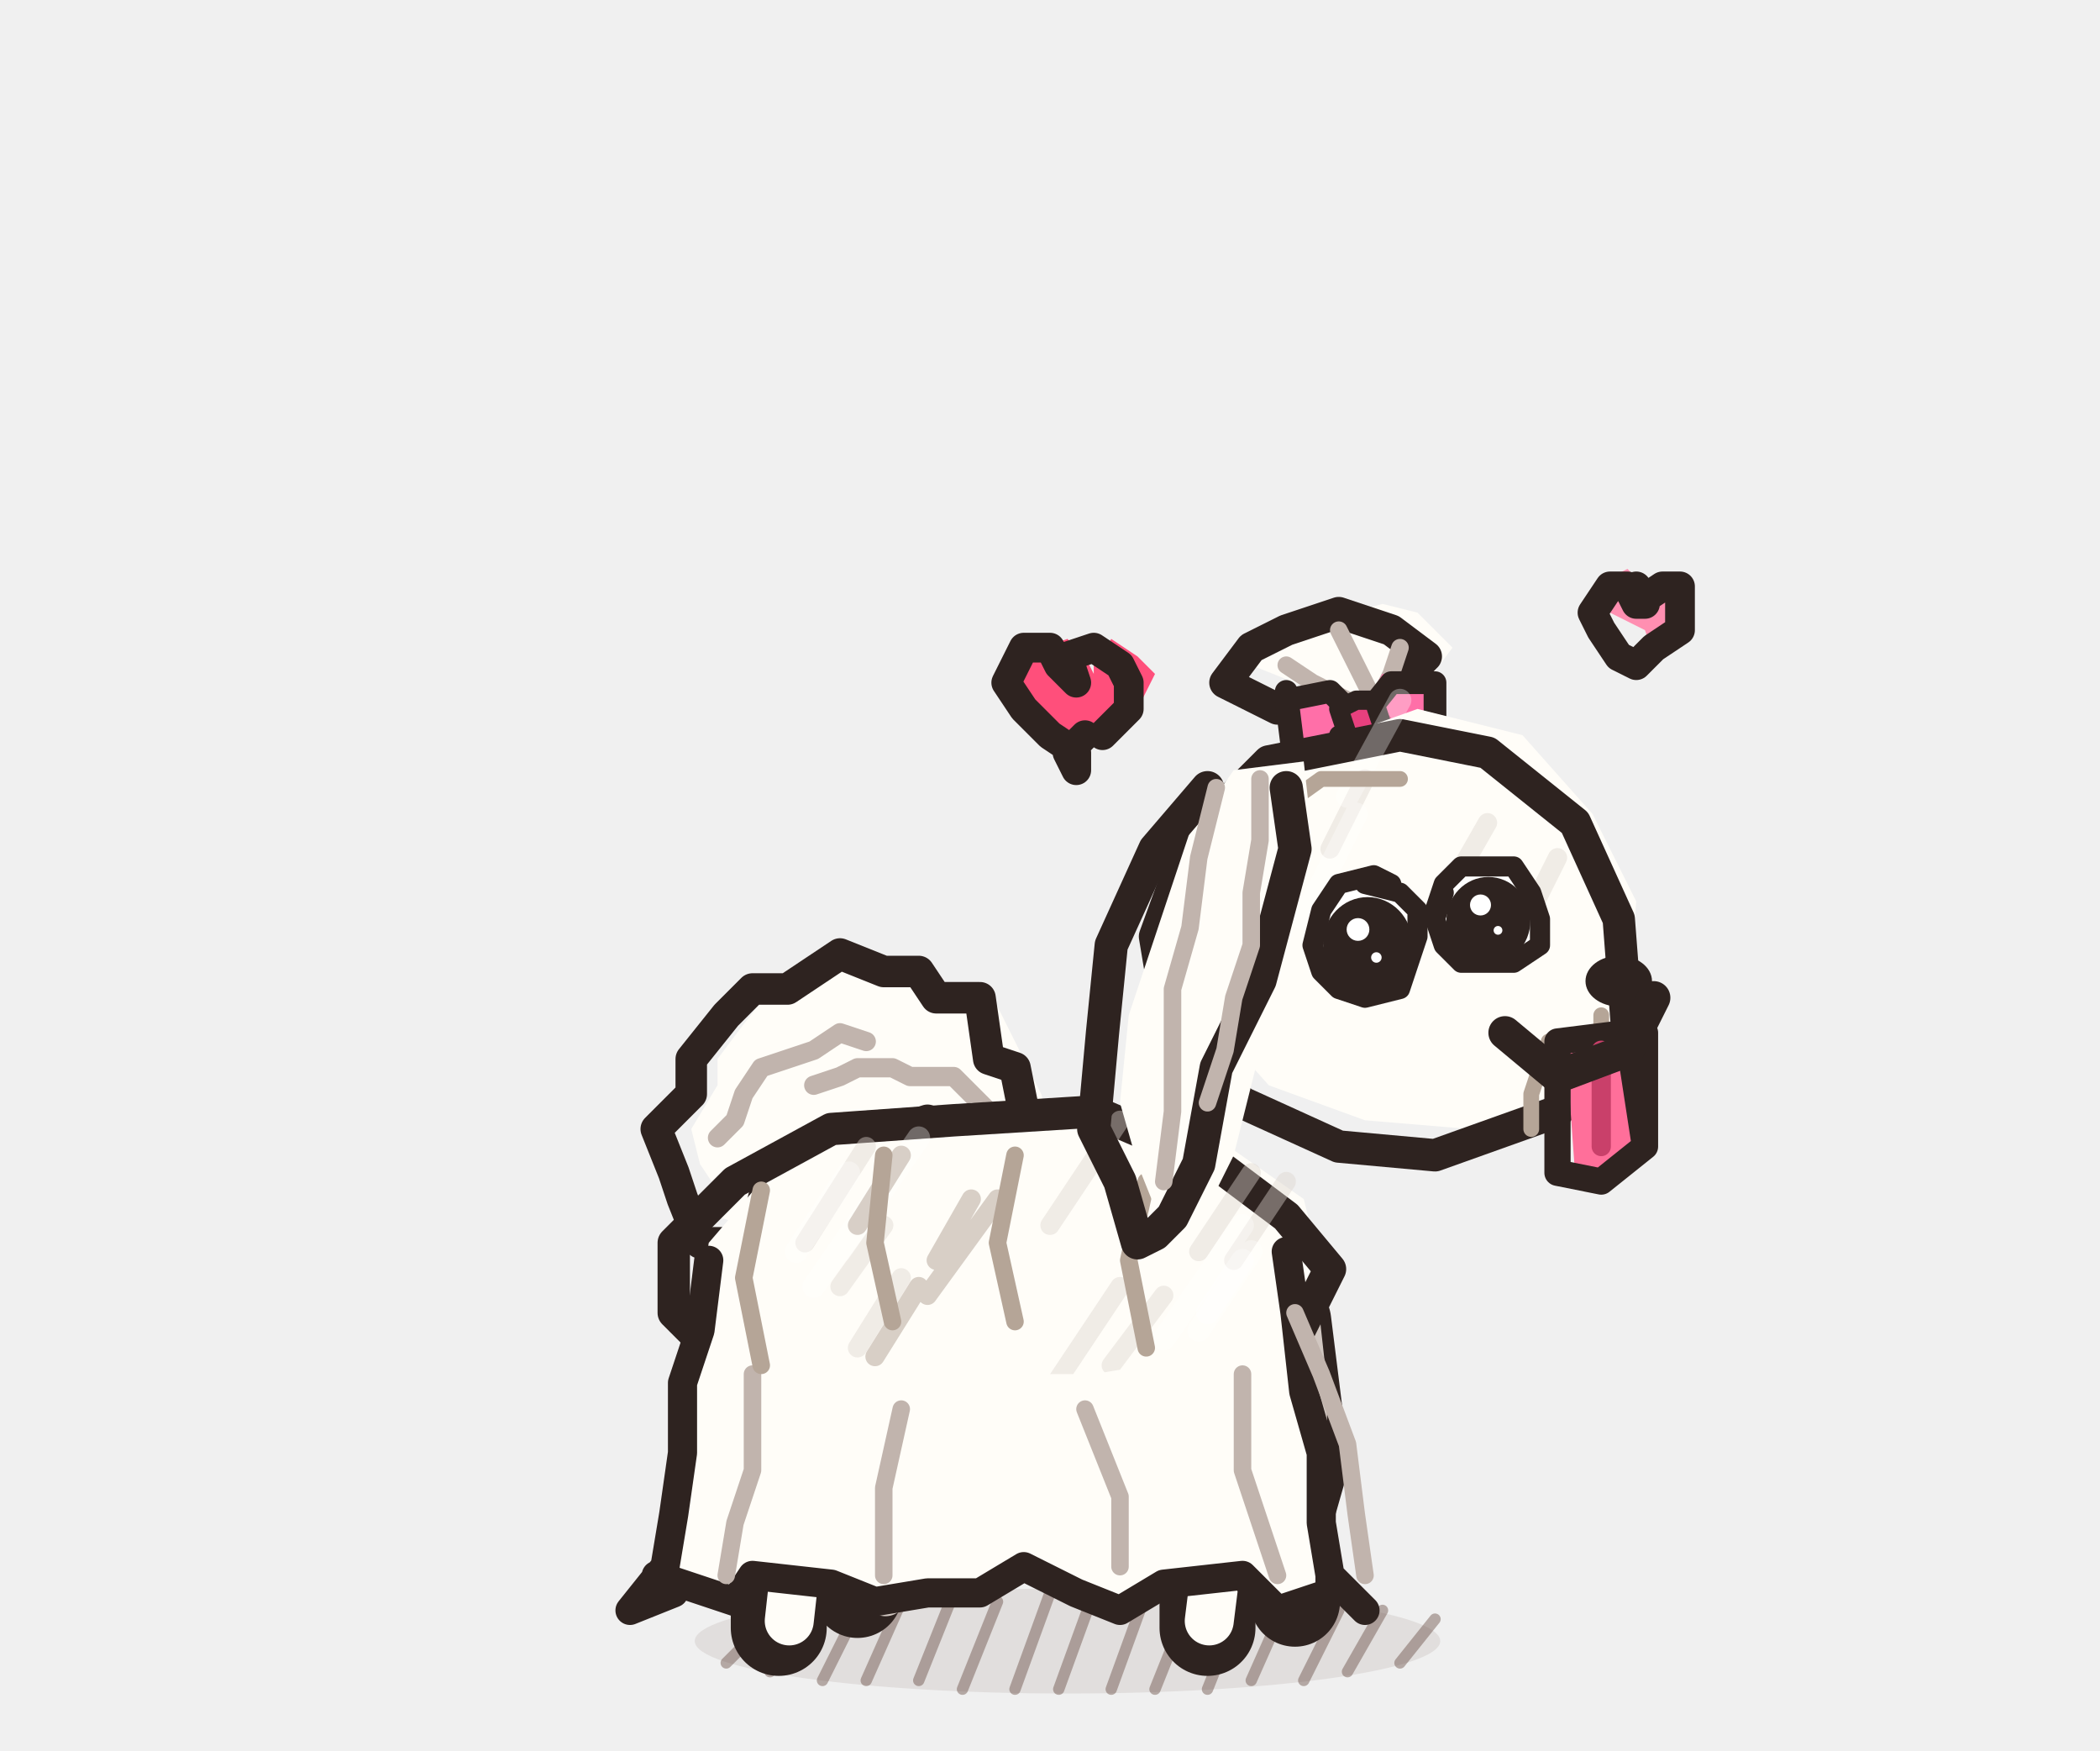
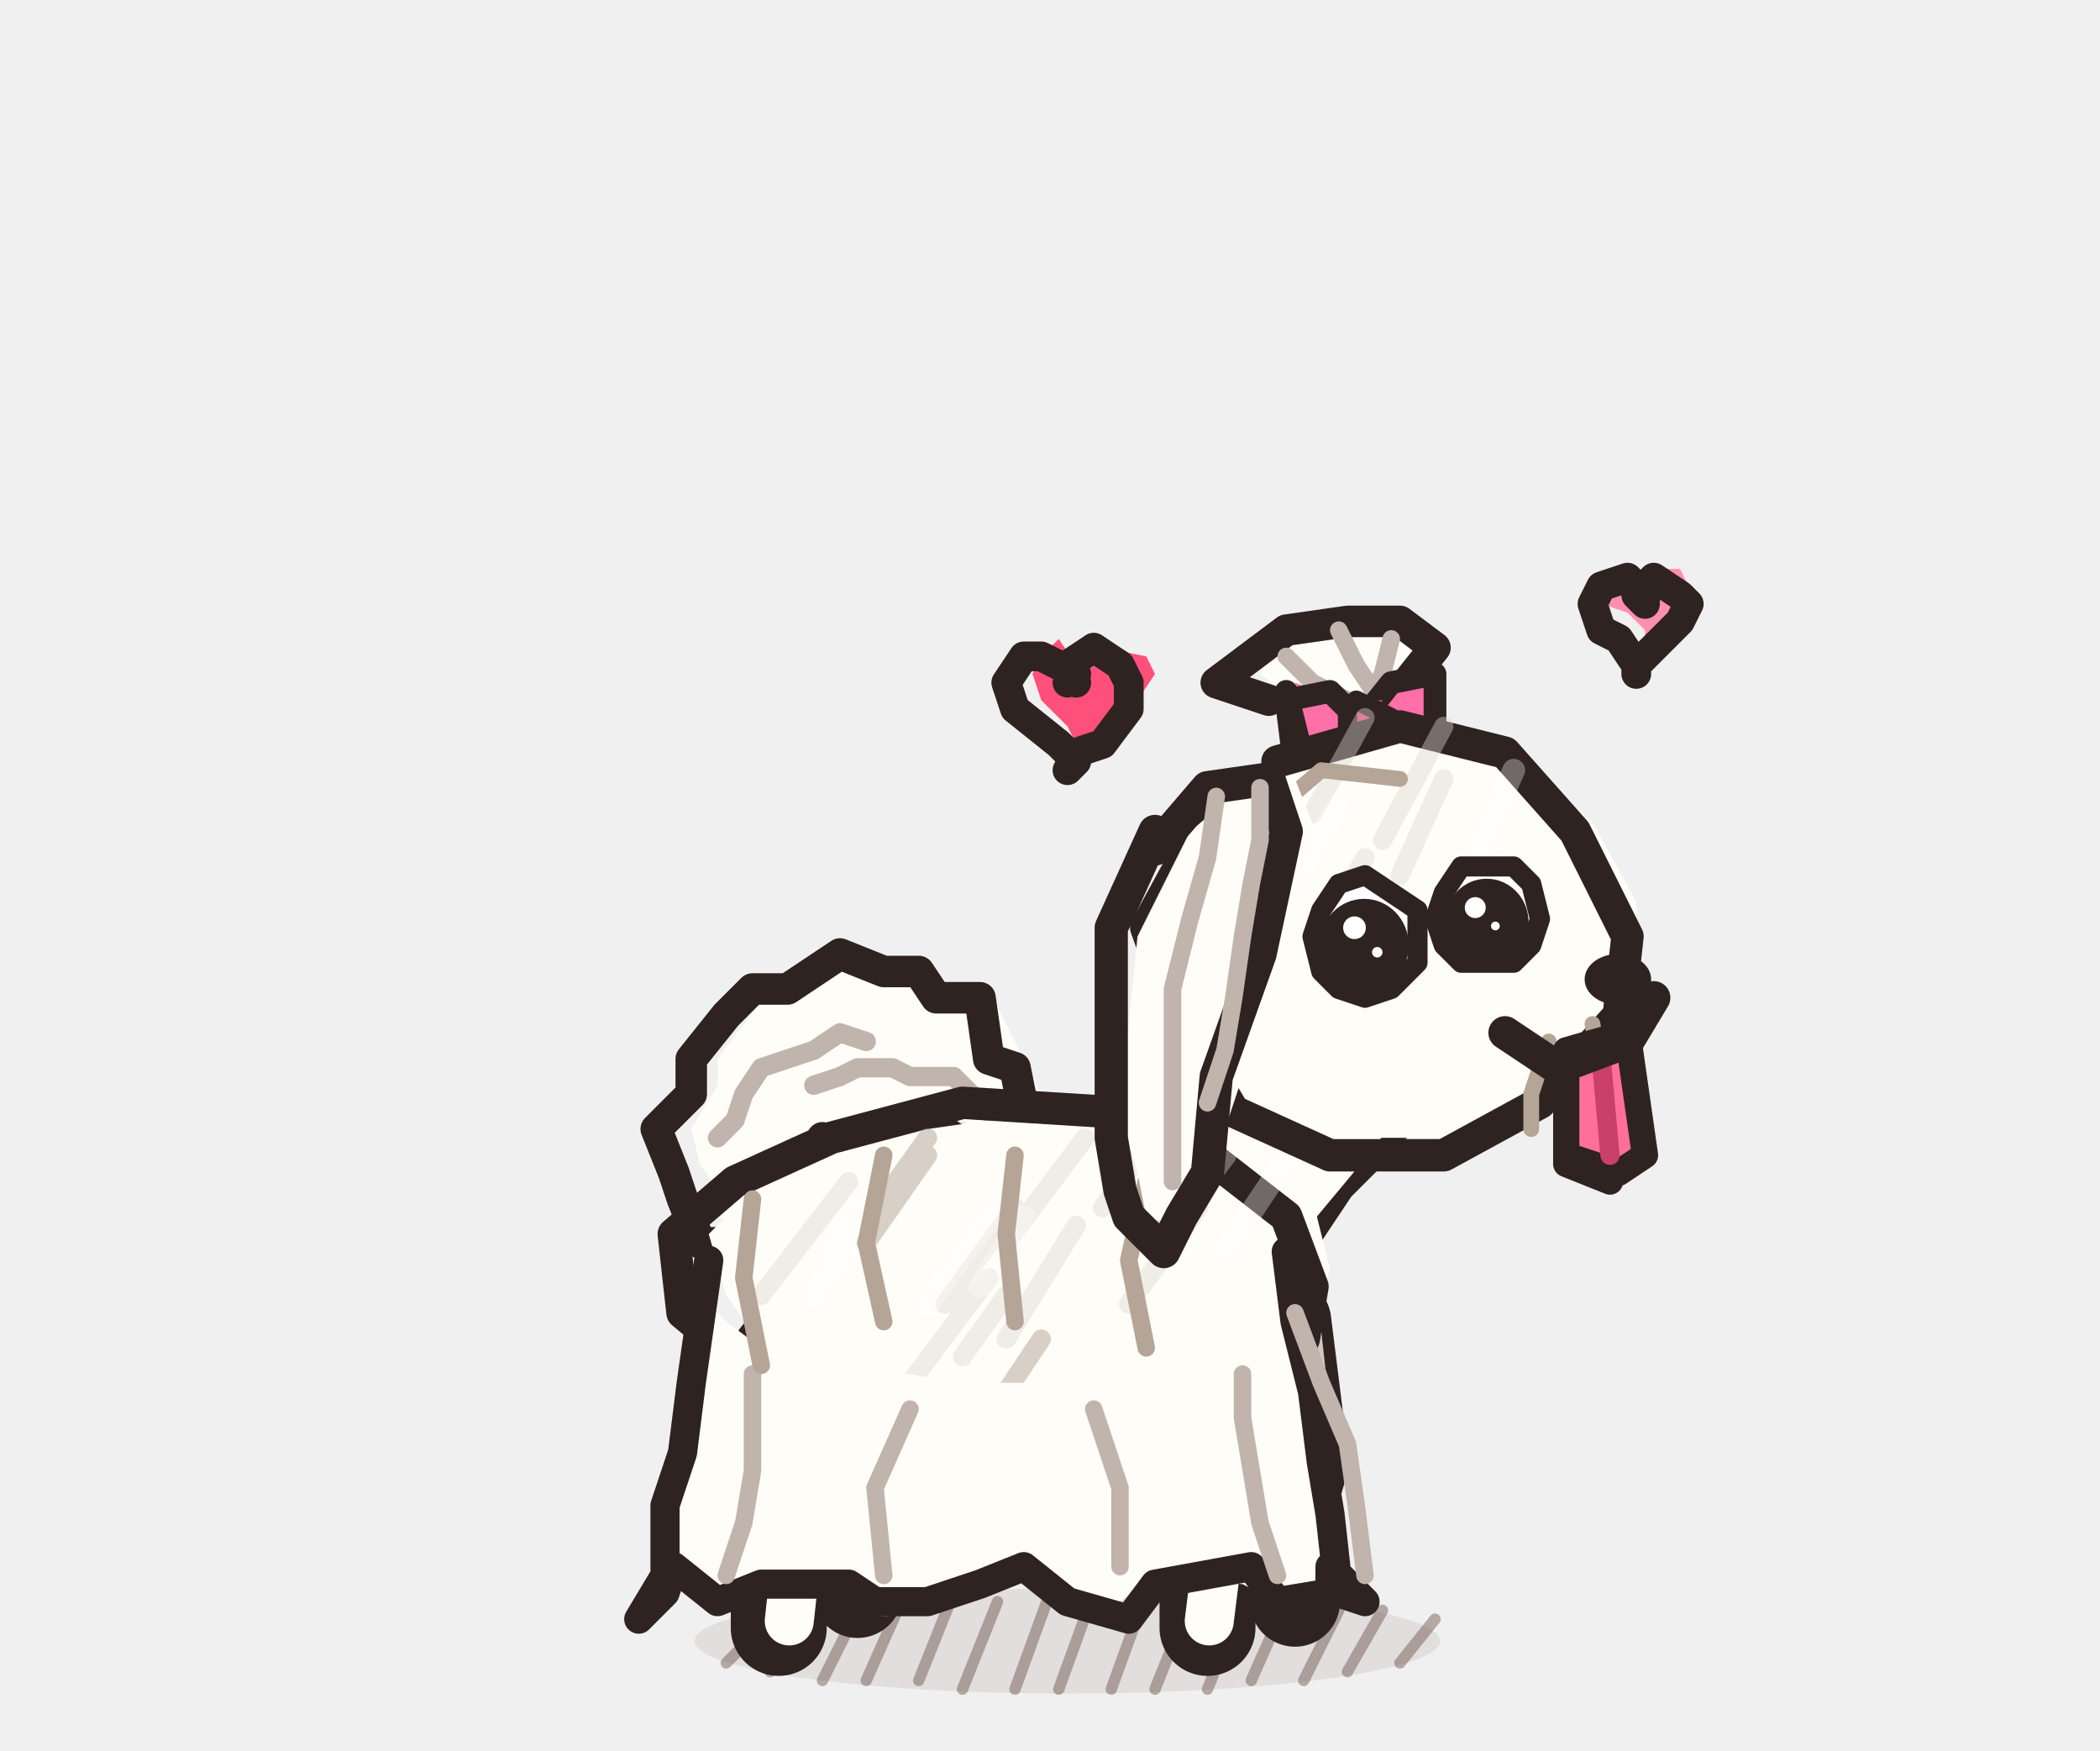
<svg xmlns="http://www.w3.org/2000/svg" width="240" height="200" class="pa-dog pa-pose-happy" viewBox="0 0 240 200" role="img" aria-label="Marshmallow the Maltese, happy">
  <g>
    <ellipse cx="122" cy="187.5" rx="42.6" ry="6" fill="#5B3D32" opacity="0.1" />
    <path d="M83 190l4 -4M88 191l4 -6M94 192l4 -8M99 192l4 -9M105 192l4 -10M110 193l4 -10M116 193l4 -11M121 193l4 -11M127 193l4 -11M132 193l4 -10M138 193l4 -10M143 192l4 -9M149 192l4 -8M154 191l4 -7M160 190l4 -5" stroke="#5B3D32" stroke-width="1.3" stroke-linecap="round" opacity="0.4" fill="none" />
    <g class="pa-d-f0">
      <path d="M88 141L89 137L91 133L92 132L94 133L97 131L98 131L99 133L101 129L100 131L101 128L104 131L107 128L105 127L108 128L110 128L114 130L115 131L116 133L116 136L122 135L120 132L120 129L119 125L117 121L116 119L114 115L108 113L105 111L104 111L97 109L93 112L89 112L85 117L82 121L82 124L79 129L80 133L82 136L82 139Z" fill="#FFFDF8" />
      <path d="M103 129L103 129L106 128L109 130L112 131L112 133L113 134L113 138L119 136L118 133L119 131L117 127L116 122L113 121L112 114L107 114L105 111L101 111L96 109L90 113L86 113L83 116L79 121L79 125L75 129L77 134L78 137L80 142L85 142L87 138L88 134L91 134L91 133L96 132L94 130L97 134L99 130L98 132L99 130L101 132" fill="none" stroke="#2E2320" stroke-width="3.6" stroke-linecap="round" stroke-linejoin="round" />
      <path d="M82 130L84 128L85 125L87 122L90 121L93 120L96 118L99 119" fill="none" stroke="#c1b4ad" stroke-width="2.2" stroke-linecap="round" stroke-linejoin="round" />
      <path d="M93 124L96 123L98 122L102 122L104 123L107 123L109 123L112 126L114 128L116 131" fill="none" stroke="#c1b4ad" stroke-width="2.2" stroke-linecap="round" stroke-linejoin="round" />
      <g class="pa-d-leg pa-d-leg-FH">
        <path d="M98 150L99 158L100 166L100 175L98 182" fill="none" stroke="#2E2320" stroke-width="10.293" stroke-linecap="round" stroke-linejoin="round" />
        <path d="M98 150L100 158L100 167L100 175L100 183" fill="none" stroke="#d1c7c1" stroke-width="4.928" stroke-linecap="round" stroke-linejoin="round" transform="translate(1.2 -0.8)" />
      </g>
      <g class="pa-d-leg pa-d-leg-FF">
        <path d="M147 151L148 159L149 167L147 174L148 183" fill="none" stroke="#2E2320" stroke-width="10.293" stroke-linecap="round" stroke-linejoin="round" />
        <path d="M147 150L148 159L148 167L148 174L147 182" fill="none" stroke="#d1c7c1" stroke-width="4.928" stroke-linecap="round" stroke-linejoin="round" transform="translate(1.2 -0.8)" />
      </g>
      <g class="pa-d-leg pa-d-leg-NH">
        <path d="M89 155L90 163L90 169L89 178L89 186" fill="none" stroke="#2E2320" stroke-width="10.965" stroke-linecap="round" stroke-linejoin="round" />
        <path d="M88 154L90 162L90 169L90 177L89 186" fill="none" stroke="#FFFDF8" stroke-width="5.6" stroke-linecap="round" stroke-linejoin="round" transform="translate(1.2 -0.8)" />
      </g>
      <g class="pa-d-leg pa-d-leg-NF">
        <path d="M136 153L138 162L137 170L138 178L138 186" fill="none" stroke="#2E2320" stroke-width="10.965" stroke-linecap="round" stroke-linejoin="round" />
        <path d="M136 155L138 162L138 169L138 178L137 186" fill="none" stroke="#FFFDF8" stroke-width="5.6" stroke-linecap="round" stroke-linejoin="round" transform="translate(1.2 -0.8)" />
      </g>
-       <path d="M151 145L148 151L140 158L128 161L112 162L98 160L88 155L80 148L81 142L87 135L97 129L111 126L126 128L139 130L149 137Z" fill="#FFFDF8" />
-       <path d="M138 160L125 162L109 163L96 161L84 157L77 150L77 142L84 135L95 129L109 128L125 127L139 133L147 139L152 145L148 153" fill="none" stroke="#2E2320" stroke-width="3.7" stroke-linecap="round" stroke-linejoin="round" />
-       <path d="M127 156L133 148M92 142L99 131M98 154L103 146M120 140L128 128M96 147L101 140M120 159L128 147M137 143L143 134M141 144L147 135" stroke="#dbd3cc" stroke-width="2.2" stroke-linecap="round" opacity=".42" />
-       <path d="M91 143L97 134M138 150L142 144M96 143L105 130M93 147L102 134" stroke="#fff" stroke-width="2.6" stroke-linecap="round" opacity=".32" />
-       <path d="M98 140L103 132M106 148L114 137M107 144L111 137M100 155L105 147" stroke="#a18e81" stroke-width="2.2" stroke-linecap="round" opacity=".42" />
-       <path d="M133 153L142 140M137 152L143 143M131 136L138 126" stroke="#fff" stroke-width="2.6" stroke-linecap="round" opacity=".32" />
-       <path d="M148 143L149 146L148 148L146 150L142 152L137 155L131 156L125 157L117 157L109 157L103 157L96 156L91 155L86 153L84 151L80 147L79 146L80 144L79 156L76 168L77 181L73 185L76 180L76 181L84 184L86 180L97 181L100 183L111 182L117 180L127 184L133 180L143 180L146 183L152 182L152 181L155 183L152 181L150 168L149 157Z" fill="#FFFDF8" />
-       <path d="M147 143L148 150L149 159L151 166L151 174L152 180L156 184L152 180L152 182L146 184L142 180L133 181L128 184L123 182L117 179L112 182L106 182L100 183L95 181L86 180L84 183L75 180L77 182L72 184L76 179L77 173L78 166L78 158L80 152L81 144" fill="none" stroke="#2E2320" stroke-width="3.33" stroke-linecap="round" stroke-linejoin="round" />
-       <path d="M148 150L151 157L154 165L155 173L156 180" fill="none" stroke="#c1b4ad" stroke-width="2" stroke-linecap="round" stroke-linejoin="round" />
-       <path d="M142 157L142 163L142 168L144 174L146 180" fill="none" stroke="#c1b4ad" stroke-width="2" stroke-linecap="round" stroke-linejoin="round" />
-       <path d="M124 161L128 171L128 179" fill="none" stroke="#c1b4ad" stroke-width="2" stroke-linecap="round" stroke-linejoin="round" />
-       <path d="M103 161L101 170L101 180" fill="none" stroke="#c1b4ad" stroke-width="2" stroke-linecap="round" stroke-linejoin="round" />
-       <path d="M86 157L86 162L86 168L84 174L83 180" fill="none" stroke="#c1b4ad" stroke-width="2" stroke-linecap="round" stroke-linejoin="round" />
-       <path d="M87 136L85 146L87 156" fill="none" stroke="#b5a597" stroke-width="2" stroke-linecap="round" stroke-linejoin="round" />
-       <path d="M101 132L100 142L102 151" fill="none" stroke="#b5a597" stroke-width="2" stroke-linecap="round" stroke-linejoin="round" />
-       <path d="M116 132L114 142L116 151" fill="none" stroke="#b5a597" stroke-width="2" stroke-linecap="round" stroke-linejoin="round" />
+       <path d="M136 141L141 135L145 129L150 124L155 118" fill="none" stroke="#2E2320" stroke-width="24.265" stroke-linecap="round" stroke-linejoin="round" />
+       <path d="M137 141L141 135L146 129L150 124L155 119" fill="none" stroke="#FFFDF8" stroke-width="18.9" stroke-linecap="round" stroke-linejoin="round" transform="translate(1.2 -0.8)" />
+       <path d="M152 145L150 152L142 159L129 161L114 163L99 160L88 155L83 148L81 141L88 134L99 130L113 128L128 127L141 131L150 137Z" fill="#FFFDF8" />
+       <path d="M139 159L126 164L110 164L97 160L84 155L78 150L77 141L84 135L95 130L110 126L126 127L138 132L147 139L150 147L149 153" fill="none" stroke="#2E2320" stroke-width="3.7" stroke-linecap="round" stroke-linejoin="round" />
+       <path d="M115 153L123 140M126 138L133 128M87 148L97 135M108 149L116 138M110 155L115 148M115 142L124 130M129 149L137 138M104 158L113 146" stroke="#dbd3cc" stroke-width="2.2" stroke-linecap="round" opacity=".42" />
+       <path d="M129 140L136 131M140 143L148 131M133 141L140 132M93 148L98 141" stroke="#fff" stroke-width="2.6" stroke-linecap="round" opacity=".32" />
+       <path d="M99 142L106 132M115 159L119 153M132 141L138 133M101 137L106 130" stroke="#a18e81" stroke-width="2.2" stroke-linecap="round" opacity=".42" />
+       <path d="M95 143L99 137M106 149L114 138M112 147L117 139" stroke="#fff" stroke-width="2.6" stroke-linecap="round" opacity=".32" />
+       <path d="M148 144L148 146L148 149L145 151L143 153L137 153L130 156L125 157L118 158L109 158L104 157L97 157L91 153L87 154L83 151L80 148L81 147L80 143L79 156L77 168L75 181L72 183L76 181L76 179L82 185L85 182L95 180L100 184L111 180L117 181L128 183L132 180L142 181L146 183L152 181L152 179L156 184L152 181L150 169L150 157Z" fill="#FFFDF8" />
+       <path d="M147 143L148 151L150 159L151 167L152 173L153 182L156 183L152 179L152 182L146 183L143 179L132 181L129 185L122 183L117 179L112 181L106 183L100 183L97 181L87 181L82 183L77 179L76 182L73 185L76 180L76 172L78 166L79 158L80 151L81 144" fill="none" stroke="#2E2320" stroke-width="3.33" stroke-linecap="round" stroke-linejoin="round" />
+       <path d="M148 150L151 158L154 165L155 172L156 180" fill="none" stroke="#c1b4ad" stroke-width="2" stroke-linecap="round" stroke-linejoin="round" />
+       <path d="M142 157L142 162L143 168L144 174L146 180" fill="none" stroke="#c1b4ad" stroke-width="2" stroke-linecap="round" stroke-linejoin="round" />
+       <path d="M125 161L128 170L128 179" fill="none" stroke="#c1b4ad" stroke-width="2" stroke-linecap="round" stroke-linejoin="round" />
+       <path d="M104 161L100 170L101 180" fill="none" stroke="#c1b4ad" stroke-width="2" stroke-linecap="round" stroke-linejoin="round" />
+       <path d="M86 157L86 163L86 168L85 174L83 180" fill="none" stroke="#c1b4ad" stroke-width="2" stroke-linecap="round" stroke-linejoin="round" />
+       <path d="M86 137L85 146L87 156" fill="none" stroke="#b5a597" stroke-width="2" stroke-linecap="round" stroke-linejoin="round" />
+       <path d="M101 132L99 142L101 151" fill="none" stroke="#b5a597" stroke-width="2" stroke-linecap="round" stroke-linejoin="round" />
+       <path d="M116 132L115 141L116 151" fill="none" stroke="#b5a597" stroke-width="2" stroke-linecap="round" stroke-linejoin="round" />
      <path d="M131 135L129 144L131 154" fill="none" stroke="#b5a597" stroke-width="2" stroke-linecap="round" stroke-linejoin="round" />
-       <path d="M152 93L155 81L148 78L143 76L147 73L151 71L158 69L162 70L166 74L163 78L162 80L169 92Z" fill="#FFFDF8" />
-       <path d="M146 81L140 78L143 74L147 72L153 70L159 72L163 75L159 79L158 82L164 94L149 95L152 83" fill="none" stroke="#2E2320" stroke-width="3.6" stroke-linecap="round" stroke-linejoin="round" />
-       <path d="M154 80L150 78L147 76" fill="none" stroke="#c1b4ad" stroke-width="2" stroke-linecap="round" stroke-linejoin="round" />
-       <path d="M157 80L155 76L153 72" fill="none" stroke="#c1b4ad" stroke-width="2" stroke-linecap="round" stroke-linejoin="round" />
-       <path d="M158 79L159 77L160 74" fill="none" stroke="#c1b4ad" stroke-width="2" stroke-linecap="round" stroke-linejoin="round" />
-       <path d="M156 82L152 80L146 79L148 86L153 85Z" fill="#FF6FA8" />
-       <path d="M147 79L148 87L152 86L156 83L152 79L147 80L148 88" fill="none" stroke="#2E2320" stroke-width="2.6" stroke-linecap="round" stroke-linejoin="round" />
-       <path d="M155 82L158 77L163 77L163 85L161 85Z" fill="#FF6FA8" />
-       <path d="M164 85L160 85L155 83L159 78L164 78L164 85L160 85" fill="none" stroke="#2E2320" stroke-width="2.6" stroke-linecap="round" stroke-linejoin="round" />
-       <path d="M159 82L158 85L155 86L154 83L153 81L154 81L157 80Z" fill="#E8407E" />
-       <path d="M155 85L154 84L153 81L155 80L157 80L158 83L157 85L155 86L153 84" fill="none" stroke="#2E2320" stroke-width="2.2" stroke-linecap="round" stroke-linejoin="round" />
-       <path d="M187 103L186 115L180 124L168 129L156 128L145 124L137 115L136 103L138 94L148 86L162 81L174 84L182 93Z" fill="#FFFDF8" />
-       <path d="M134 119L132 107L136 96L145 87L160 84L170 86L180 94L185 105L186 118L178 127L164 132L153 131L142 126L133 118" fill="none" stroke="#2E2320" stroke-width="3.7" stroke-linecap="round" stroke-linejoin="round" />
-       <path d="M166 101L170 94M143 101L148 91M152 97L156 89M173 108L178 98" stroke="#dbd3cc" stroke-width="2.2" stroke-linecap="round" opacity=".42" />
-       <path d="M154 91L160 80M149 105L155 93" stroke="#fff" stroke-width="2.6" stroke-linecap="round" opacity=".32" />
+       <path d="M153 94L156 82L148 80L144 77L146 74L152 70L156 70L161 70L165 74L162 78L160 81L167 92Z" fill="#FFFDF8" />
+       <path d="M145 80L139 78L143 75L147 72L154 71L160 71L164 74L160 79L159 81L165 93L149 96L152 81" fill="none" stroke="#2E2320" stroke-width="3.6" stroke-linecap="round" stroke-linejoin="round" />
+       <path d="M154 80L150 78L147 75" fill="none" stroke="#c1b4ad" stroke-width="2" stroke-linecap="round" stroke-linejoin="round" />
+       <path d="M157 79L155 76L153 72" fill="none" stroke="#c1b4ad" stroke-width="2" stroke-linecap="round" stroke-linejoin="round" />
+       <path d="M157 79L158 77L159 73" fill="none" stroke="#c1b4ad" stroke-width="2" stroke-linecap="round" stroke-linejoin="round" />
+       <path d="M156 82L153 80L148 78L148 87L152 86Z" fill="#FF6FA8" />
+       <path d="M147 79L149 87L153 86L156 83L152 79L147 80L148 88" fill="none" stroke="#2E2320" stroke-width="2.6" stroke-linecap="round" stroke-linejoin="round" />
+       <path d="M157 83L158 78L163 78L163 86L159 85Z" fill="#FF6FA8" />
+       <path d="M164 85L160 85L155 83L159 78L164 77L164 86L159 85" fill="none" stroke="#2E2320" stroke-width="2.6" stroke-linecap="round" stroke-linejoin="round" />
+       <path d="M157 83L157 85L155 85L153 83L153 81L156 80L158 80Z" fill="#E8407E" />
+       <path d="M158 83L157 85L156 85L154 84L154 81L155 80L157 81L159 82L157 85" fill="none" stroke="#2E2320" stroke-width="2.2" stroke-linecap="round" stroke-linejoin="round" />
+       <path d="M187 103L187 115L178 126L167 130L154 130L144 125L136 116L134 105L140 94L148 86L161 83L172 85L182 94Z" fill="#FFFDF8" />
+       <path d="M146 87L160 83L172 86L180 95L186 107L185 116L176 126L165 132L152 132L141 127L135 117L131 106L137 95" fill="none" stroke="#2E2320" stroke-width="3.7" stroke-linecap="round" stroke-linejoin="round" />
+       <path d="M152 105L156 98M160 100L165 89M150 93L156 82M158 96L165 83" stroke="#dbd3cc" stroke-width="2.2" stroke-linecap="round" opacity=".42" />
+       <path d="M169 97L173 88M147 102L153 92" stroke="#fff" stroke-width="2.6" stroke-linecap="round" opacity=".32" />
      <path d="M177 119L175 125L175 129" fill="none" stroke="#b5a597" stroke-width="1.8" stroke-linecap="round" stroke-linejoin="round" />
-       <path d="M183 116L183 123L184 126" fill="none" stroke="#b5a597" stroke-width="1.8" stroke-linecap="round" stroke-linejoin="round" />
-       <path d="M144 94L151 89L160 89" fill="none" stroke="#b5a597" stroke-width="1.8" stroke-linecap="round" stroke-linejoin="round" />
-       <path d="M163 107L162 111L159 113L156 114L153 113L151 111L150 107L150 104L153 101L156 101L159 101L162 104Z" fill="#FFFFFF" />
-       <path d="M156 101L160 102L162 104L162 107L161 110L160 113L156 114L153 113L151 111L150 108L151 104L153 101L157 100L159 101" fill="none" stroke="#2E2320" stroke-width="2.3" stroke-linecap="round" stroke-linejoin="round" />
-       <ellipse cx="156.3" cy="107.8" rx="5.1" ry="5.3" fill="#2E2320" />
-       <ellipse cx="155.2" cy="106.2" rx="1.3" ry="1.3" fill="#FFFFFF" />
-       <ellipse cx="157.3" cy="109.4" rx="0.6" ry="0.6" fill="#FFFFFF" />
-       <path d="M176 104L175 108L173 110L170 111L167 110L165 108L164 105L165 102L167 99L170 99L173 99L175 102Z" fill="#FFFFFF" />
-       <path d="M164 104L165 101L167 99L170 99L173 99L175 102L176 105L176 108L173 110L170 110L167 110L165 108L164 105L165 102" fill="none" stroke="#2E2320" stroke-width="2.3" stroke-linecap="round" stroke-linejoin="round" />
-       <ellipse cx="170.1" cy="105.2" rx="4.8" ry="5" fill="#2E2320" />
-       <ellipse cx="169.2" cy="103.4" rx="1.2" ry="1.2" fill="#FFFFFF" />
-       <ellipse cx="171.2" cy="106.3" rx="0.5" ry="0.5" fill="#FFFFFF" />
-       <ellipse cx="185" cy="112.1" rx="3.8" ry="2.9" fill="#2E2320" />
-       <path d="M179 120L187 120L187 132L183 134L180 134Z" fill="#FF6F9A" />
-       <path d="M188 118L188 131L183 135L178 134L178 119L186 118L188 131" fill="none" stroke="#2E2320" stroke-width="3" stroke-linecap="round" stroke-linejoin="round" />
-       <path d="M183 120L183 131" fill="none" stroke="#C9406A" stroke-width="2.2" stroke-linecap="round" stroke-linejoin="round" />
-       <path d="M172 118L178 123L186 120L189 114" fill="none" stroke="#2E2320" stroke-width="3.8" stroke-linecap="round" stroke-linejoin="round" />
-       <path d="M149 87L141 88L136 95L132 107L129 116L128 126L130 133L132 138L135 139L138 138L141 132L144 120L145 109L150 96Z" fill="#FFFDF8" />
-       <path d="M138 90L132 97L127 108L126 118L125 129L128 135L130 142L132 141L134 139L137 133L139 122L144 112L148 97L147 90" fill="none" stroke="#2E2320" stroke-width="3.8" stroke-linecap="round" stroke-linejoin="round" />
-       <path d="M144 89L144 96L143 102L143 108L141 114L140 120L138 126" fill="none" stroke="#c1b4ad" stroke-width="2" stroke-linecap="round" stroke-linejoin="round" />
-       <path d="M139 90L137 98L136 106L134 113L134 120L134 127L133 135" fill="none" stroke="#c1b4ad" stroke-width="2" stroke-linecap="round" stroke-linejoin="round" />
-       <path d="M125 77L125 76L127 73L130 75L132 77L130 81L126 84L124 85L124 87L123 85L122 84L118 80L116 77L119 74L122 73L124 75Z" fill="#FF4F7B" />
-       <path d="M124 84L122 86L123 88L123 86L120 84L117 81L115 78L117 74L120 74L121 76L123 78L122 75L125 74L128 76L129 78L129 81L126 84" fill="none" stroke="#2E2320" stroke-width="3.4" stroke-linecap="round" stroke-linejoin="round" />
-       <path d="M188 68L190 68L191 67L193 66L193 68L193 71L190 72L190 75L189 75L189 75L188 72L184 70L183 67L184 66L186 65L188 67Z" fill="#FF8FB1" />
-       <path d="M187 67L188 69L187 69L190 67L192 67L192 70L192 72L189 74L188 75L187 76L187 76L185 75L183 72L182 70L184 67L186 67L187 69" fill="none" stroke="#2E2320" stroke-width="3.4" stroke-linecap="round" stroke-linejoin="round" />
+       <path d="M182 117L183 123L184 126" fill="none" stroke="#b5a597" stroke-width="1.8" stroke-linecap="round" stroke-linejoin="round" />
+       <path d="M144 94L151 88L160 89" fill="none" stroke="#b5a597" stroke-width="1.8" stroke-linecap="round" stroke-linejoin="round" />
+       <path d="M163 107L162 110L160 113L156 114L153 113L151 110L150 107L150 104L153 102L156 101L160 102L162 104Z" fill="#FFFFFF" />
+       <path d="M151 111L150 107L151 104L153 101L156 100L159 102L162 104L162 108L162 110L159 113L156 114L153 113L151 111L150 107" fill="none" stroke="#2E2320" stroke-width="2.3" stroke-linecap="round" stroke-linejoin="round" />
+       <ellipse cx="155.9" cy="108" rx="5.1" ry="5.3" fill="#2E2320" />
+       <ellipse cx="154.8" cy="106" rx="1.3" ry="1.3" fill="#FFFFFF" />
+       <ellipse cx="157.4" cy="108.8" rx="0.6" ry="0.6" fill="#FFFFFF" />
+       <path d="M176 105L175 108L173 110L170 111L167 110L164 107L164 105L165 102L167 99L170 99L173 99L175 101Z" fill="#FFFFFF" />
+       <path d="M170 110L167 110L165 108L164 105L165 102L167 99L170 99L173 99L175 101L176 105L175 108L173 110L170 110L167 110" fill="none" stroke="#2E2320" stroke-width="2.3" stroke-linecap="round" stroke-linejoin="round" />
+       <ellipse cx="169.9" cy="105.4" rx="4.8" ry="5" fill="#2E2320" />
+       <ellipse cx="168.6" cy="103.7" rx="1.2" ry="1.2" fill="#FFFFFF" />
+       <ellipse cx="170.9" cy="105.8" rx="0.5" ry="0.5" fill="#FFFFFF" />
+       <ellipse cx="184.9" cy="111.9" rx="3.8" ry="2.9" fill="#2E2320" />
+       <path d="M179 120L186 118L187 133L183 136L178 132Z" fill="#FF6F9A" />
+       <path d="M184 135L179 133L179 120L186 118L188 132L185 134L179 132" fill="none" stroke="#2E2320" stroke-width="3" stroke-linecap="round" stroke-linejoin="round" />
+       <path d="M183 121L184 132" fill="none" stroke="#C9406A" stroke-width="2.2" stroke-linecap="round" stroke-linejoin="round" />
+       <path d="M172 118L178 122L186 119L189 114" fill="none" stroke="#2E2320" stroke-width="3.8" stroke-linecap="round" stroke-linejoin="round" />
+       <path d="M148 89L142 90L136 95L130 107L129 117L128 127L130 134L131 139L134 140L137 138L139 132L143 120L146 110L150 94Z" fill="#FFFDF8" />
+       <path d="M132 95L127 106L127 119L127 130L128 136L129 139L133 143L135 139L138 134L139 123L144 109L147 95L145 89L138 90L132 97" fill="none" stroke="#2E2320" stroke-width="3.8" stroke-linecap="round" stroke-linejoin="round" />
+       <path d="M144 90L144 96L143 101L142 107L141 114L140 120L138 126" fill="none" stroke="#c1b4ad" stroke-width="2" stroke-linecap="round" stroke-linejoin="round" />
+       <path d="M139 91L138 98L136 105L134 113L134 120L134 128L134 135" fill="none" stroke="#c1b4ad" stroke-width="2" stroke-linecap="round" stroke-linejoin="round" />
+       <path d="M124 77L124 76L126 74L131 75L132 77L130 80L126 83L123 86L123 87L124 87L122 83L119 80L118 77L119 75L121 73L123 76Z" fill="#FF4F7B" />
+       <path d="M123 78L122 76L125 74L128 76L129 78L129 81L126 85L123 86L122 88L123 87L121 85L116 81L115 78L117 75L119 75L123 77L122 78" fill="none" stroke="#2E2320" stroke-width="3.4" stroke-linecap="round" stroke-linejoin="round" />
+       <path d="M190 67L188 66L190 65L192 65L193 67L193 70L192 72L189 73L189 75L188 75L188 72L186 70L183 69L186 66L187 66L189 66Z" fill="#FF8FB1" />
+       <path d="M188 69L187 68L189 66L192 68L193 69L192 71L189 74L187 76L187 77L187 76L185 73L183 72L182 69L183 67L186 66L188 68L188 69" fill="none" stroke="#2E2320" stroke-width="3.4" stroke-linecap="round" stroke-linejoin="round" />
    </g>
  </g>
</svg>
